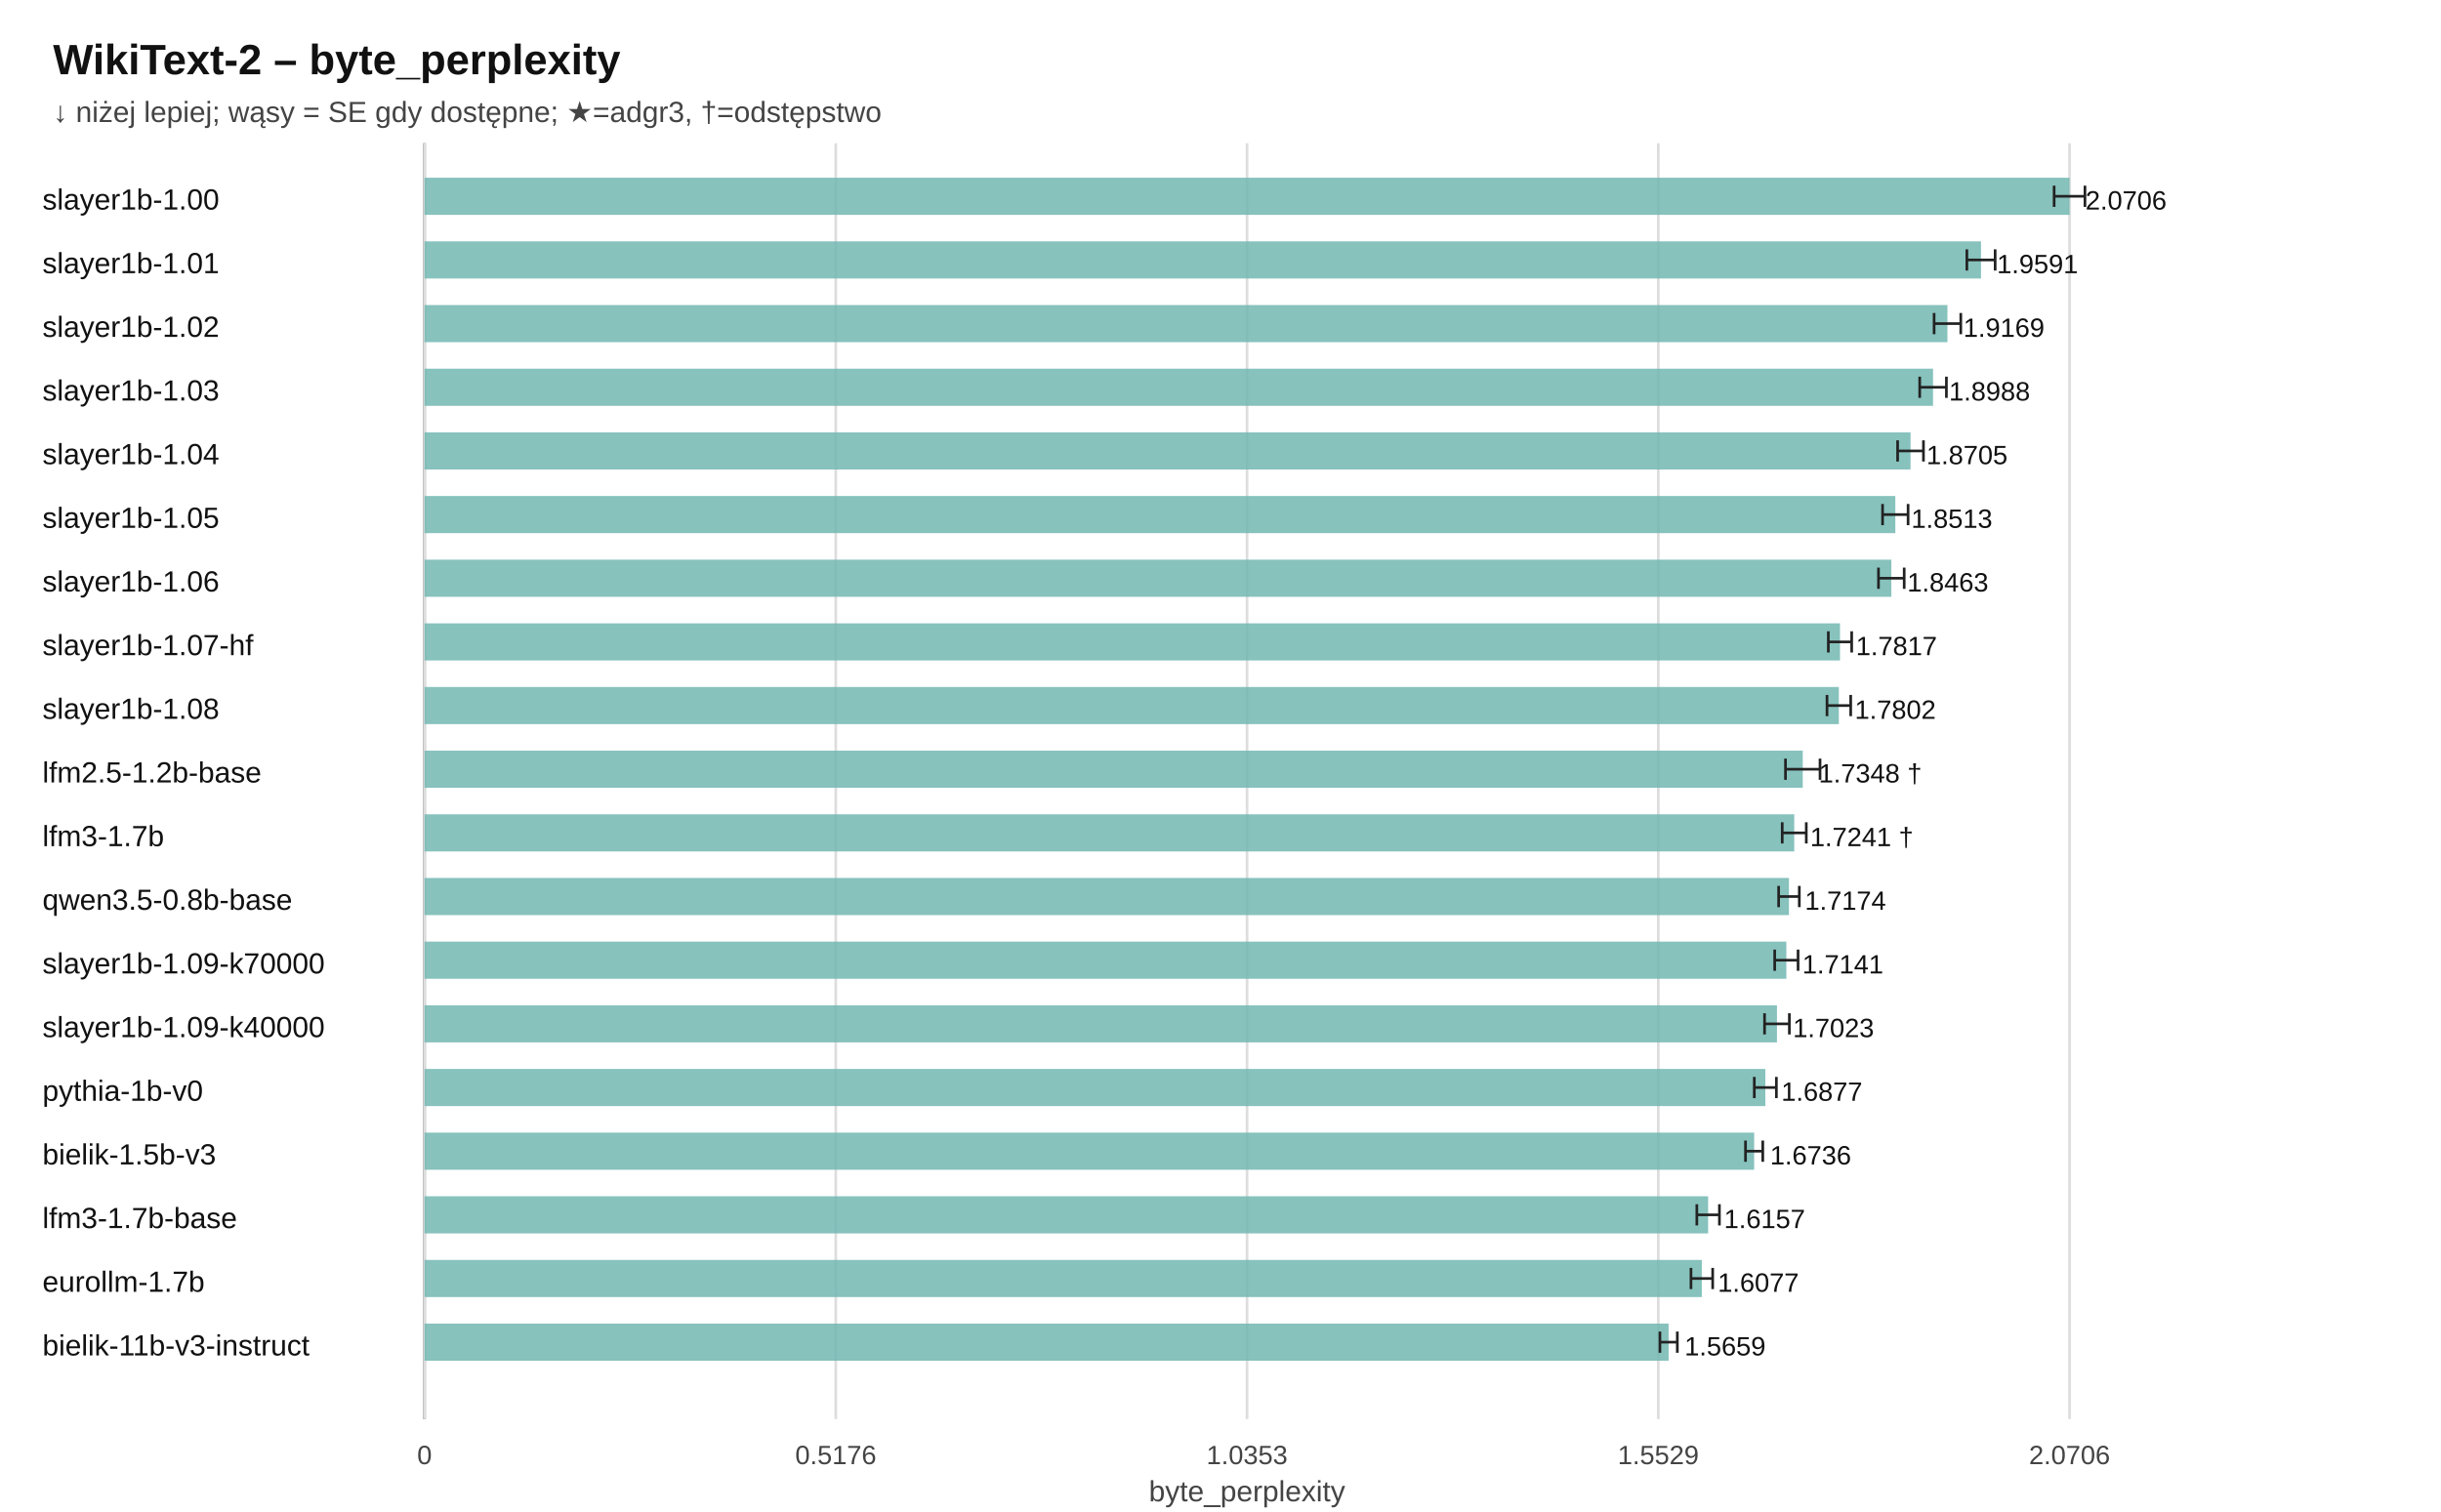
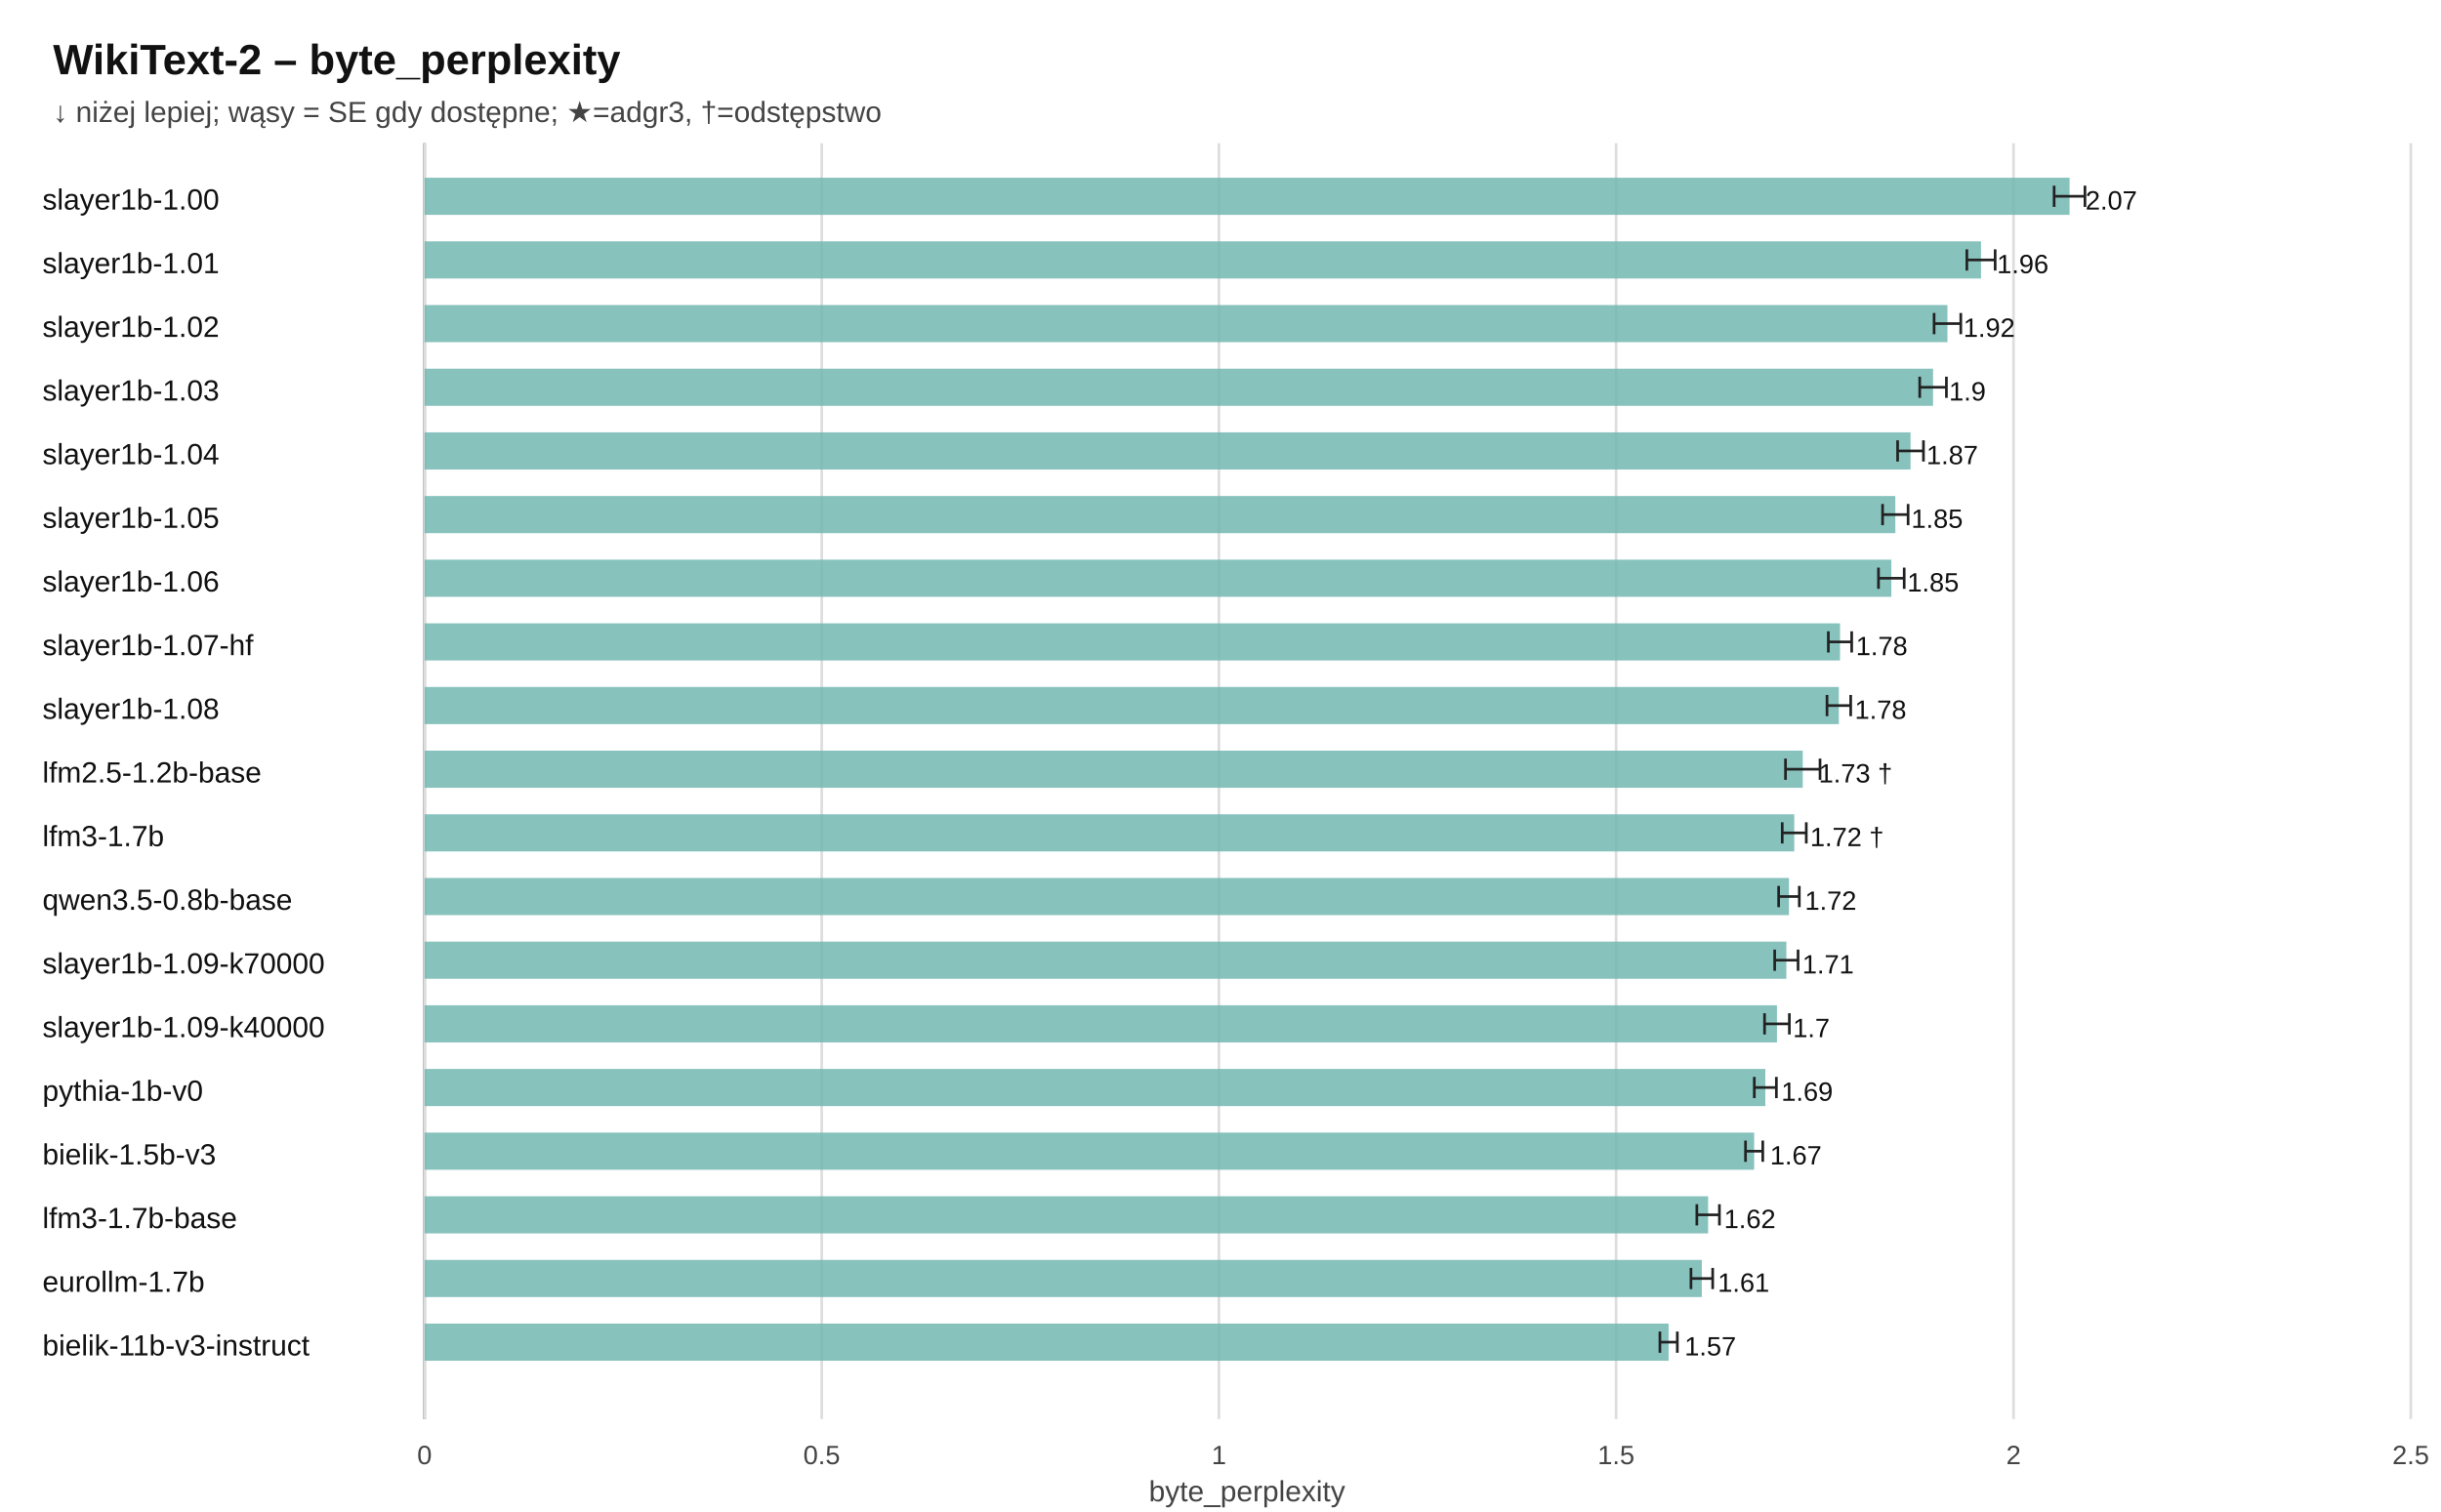
<svg xmlns="http://www.w3.org/2000/svg" width="920" height="570" viewBox="0 0 920 570" font-family="Arial, sans-serif">
  <rect width="100%" height="100%" fill="white" />
  <text x="20" y="28" font-size="16" font-weight="bold" fill="#111">WikiText-2 – byte_perplexity</text>
  <text x="20" y="46" font-size="11" fill="#444">↓ niżej lepiej; wąsy = SE gdy dostępne; ★=adgr3, †=odstępstwo</text>
  <line x1="160" y1="54" x2="160" y2="535" stroke="#555" />
  <line x1="160.0" y1="54" x2="160.0" y2="535" stroke="#ddd" />
  <text x="160.0" y="552" font-size="10" text-anchor="middle" fill="#444">0</text>
-   <line x1="315.0" y1="54" x2="315.0" y2="535" stroke="#ddd" />
-   <text x="315.0" y="552" font-size="10" text-anchor="middle" fill="#444">0.5176</text>
-   <line x1="470.0" y1="54" x2="470.0" y2="535" stroke="#ddd" />
-   <text x="470.0" y="552" font-size="10" text-anchor="middle" fill="#444">1.0353</text>
-   <line x1="625.0" y1="54" x2="625.0" y2="535" stroke="#ddd" />
-   <text x="625.0" y="552" font-size="10" text-anchor="middle" fill="#444">1.5529</text>
-   <line x1="780.0" y1="54" x2="780.0" y2="535" stroke="#ddd" />
-   <text x="780.0" y="552" font-size="10" text-anchor="middle" fill="#444">2.0706</text>
+   <line x1="309.7" y1="54" x2="309.7" y2="535" stroke="#ddd" />
+   <text x="309.7" y="552" font-size="10" text-anchor="middle" fill="#444">0.5</text>
+   <line x1="459.4" y1="54" x2="459.4" y2="535" stroke="#ddd" />
+   <text x="459.4" y="552" font-size="10" text-anchor="middle" fill="#444">1</text>
+   <line x1="609.1" y1="54" x2="609.1" y2="535" stroke="#ddd" />
+   <text x="609.1" y="552" font-size="10" text-anchor="middle" fill="#444">1.5</text>
+   <line x1="758.9" y1="54" x2="758.9" y2="535" stroke="#ddd" />
+   <text x="758.9" y="552" font-size="10" text-anchor="middle" fill="#444">2</text>
+   <line x1="908.6" y1="54" x2="908.6" y2="535" stroke="#ddd" />
+   <text x="908.6" y="552" font-size="10" text-anchor="middle" fill="#444">2.5</text>
  <text x="470.0" y="566" font-size="11" text-anchor="middle" fill="#444">byte_perplexity</text>
  <text x="16" y="79" font-size="11" fill="#111">slayer1b-1.00</text>
  <rect x="160" y="67" width="620.00" height="14" fill="#72b7b2" opacity="0.85" />
  <line x1="774.19" y1="74" x2="785.81" y2="74" stroke="#222" />
  <line x1="774.19" y1="70" x2="774.19" y2="78" stroke="#222" />
  <line x1="785.81" y1="70" x2="785.81" y2="78" stroke="#222" />
-   <text x="786.00" y="79" font-size="10" fill="#111">2.0706</text>
+   <text x="786.00" y="79" font-size="10" fill="#111">2.07</text>
  <text x="16" y="103" font-size="11" fill="#111">slayer1b-1.01</text>
  <rect x="160" y="91" width="586.63" height="14" fill="#72b7b2" opacity="0.85" />
  <line x1="741.30" y1="98" x2="751.96" y2="98" stroke="#222" />
  <line x1="741.30" y1="94" x2="741.30" y2="102" stroke="#222" />
  <line x1="751.96" y1="94" x2="751.96" y2="102" stroke="#222" />
-   <text x="752.63" y="103" font-size="10" fill="#111">1.9591</text>
+   <text x="752.63" y="103" font-size="10" fill="#111">1.96</text>
  <text x="16" y="127" font-size="11" fill="#111">slayer1b-1.02</text>
  <rect x="160" y="115" width="573.98" height="14" fill="#72b7b2" opacity="0.85" />
  <line x1="728.95" y1="122" x2="739.01" y2="122" stroke="#222" />
  <line x1="728.95" y1="118" x2="728.95" y2="126" stroke="#222" />
  <line x1="739.01" y1="118" x2="739.01" y2="126" stroke="#222" />
-   <text x="739.98" y="127" font-size="10" fill="#111">1.9169</text>
+   <text x="739.98" y="127" font-size="10" fill="#111">1.92</text>
  <text x="16" y="151" font-size="11" fill="#111">slayer1b-1.03</text>
  <rect x="160" y="139" width="568.56" height="14" fill="#72b7b2" opacity="0.85" />
  <line x1="723.53" y1="146" x2="733.59" y2="146" stroke="#222" />
  <line x1="723.53" y1="142" x2="723.53" y2="150" stroke="#222" />
  <line x1="733.59" y1="142" x2="733.59" y2="150" stroke="#222" />
-   <text x="734.56" y="151" font-size="10" fill="#111">1.8988</text>
+   <text x="734.56" y="151" font-size="10" fill="#111">1.9</text>
  <text x="16" y="175" font-size="11" fill="#111">slayer1b-1.04</text>
  <rect x="160" y="163" width="560.07" height="14" fill="#72b7b2" opacity="0.85" />
  <line x1="715.20" y1="170" x2="724.94" y2="170" stroke="#222" />
  <line x1="715.20" y1="166" x2="715.20" y2="174" stroke="#222" />
  <line x1="724.94" y1="166" x2="724.94" y2="174" stroke="#222" />
-   <text x="726.07" y="175" font-size="10" fill="#111">1.8705</text>
+   <text x="726.07" y="175" font-size="10" fill="#111">1.87</text>
  <text x="16" y="199" font-size="11" fill="#111">slayer1b-1.05</text>
  <rect x="160" y="187" width="554.34" height="14" fill="#72b7b2" opacity="0.85" />
  <line x1="709.53" y1="194" x2="719.15" y2="194" stroke="#222" />
  <line x1="709.53" y1="190" x2="709.53" y2="198" stroke="#222" />
  <line x1="719.15" y1="190" x2="719.15" y2="198" stroke="#222" />
-   <text x="720.34" y="199" font-size="10" fill="#111">1.8513</text>
+   <text x="720.34" y="199" font-size="10" fill="#111">1.85</text>
  <text x="16" y="223" font-size="11" fill="#111">slayer1b-1.06</text>
  <rect x="160" y="211" width="552.84" height="14" fill="#72b7b2" opacity="0.85" />
  <line x1="707.99" y1="218" x2="717.68" y2="218" stroke="#222" />
  <line x1="707.99" y1="214" x2="707.99" y2="222" stroke="#222" />
  <line x1="717.68" y1="214" x2="717.68" y2="222" stroke="#222" />
-   <text x="718.84" y="223" font-size="10" fill="#111">1.8463</text>
+   <text x="718.84" y="223" font-size="10" fill="#111">1.85</text>
  <text x="16" y="247" font-size="11" fill="#111">slayer1b-1.07-hf</text>
  <rect x="160" y="235" width="533.49" height="14" fill="#72b7b2" opacity="0.85" />
  <line x1="689.09" y1="242" x2="697.89" y2="242" stroke="#222" />
  <line x1="689.09" y1="238" x2="689.09" y2="246" stroke="#222" />
  <line x1="697.89" y1="238" x2="697.89" y2="246" stroke="#222" />
-   <text x="699.49" y="247" font-size="10" fill="#111">1.7817</text>
+   <text x="699.49" y="247" font-size="10" fill="#111">1.78</text>
  <text x="16" y="271" font-size="11" fill="#111">slayer1b-1.08</text>
  <rect x="160" y="259" width="533.05" height="14" fill="#72b7b2" opacity="0.85" />
  <line x1="688.59" y1="266" x2="697.52" y2="266" stroke="#222" />
  <line x1="688.59" y1="262" x2="688.59" y2="270" stroke="#222" />
  <line x1="697.52" y1="262" x2="697.52" y2="270" stroke="#222" />
-   <text x="699.05" y="271" font-size="10" fill="#111">1.7802</text>
+   <text x="699.05" y="271" font-size="10" fill="#111">1.78</text>
  <text x="16" y="295" font-size="11" fill="#111">lfm2.5-1.2b-base</text>
  <rect x="160" y="283" width="519.45" height="14" fill="#72b7b2" opacity="0.85" />
  <line x1="672.94" y1="290" x2="685.96" y2="290" stroke="#222" />
  <line x1="672.94" y1="286" x2="672.94" y2="294" stroke="#222" />
  <line x1="685.96" y1="286" x2="685.96" y2="294" stroke="#222" />
-   <text x="685.45" y="295" font-size="10" fill="#111">1.7348 †</text>
+   <text x="685.45" y="295" font-size="10" fill="#111">1.73 †</text>
  <text x="16" y="319" font-size="11" fill="#111">lfm3-1.7b</text>
  <rect x="160" y="307" width="516.24" height="14" fill="#72b7b2" opacity="0.85" />
  <line x1="671.71" y1="314" x2="680.78" y2="314" stroke="#222" />
  <line x1="671.71" y1="310" x2="671.71" y2="318" stroke="#222" />
  <line x1="680.78" y1="310" x2="680.78" y2="318" stroke="#222" />
-   <text x="682.24" y="319" font-size="10" fill="#111">1.7241 †</text>
+   <text x="682.24" y="319" font-size="10" fill="#111">1.72 †</text>
  <text x="16" y="343" font-size="11" fill="#111">qwen3.5-0.8b-base</text>
  <rect x="160" y="331" width="514.25" height="14" fill="#72b7b2" opacity="0.85" />
  <line x1="670.36" y1="338" x2="678.15" y2="338" stroke="#222" />
  <line x1="670.36" y1="334" x2="670.36" y2="342" stroke="#222" />
  <line x1="678.15" y1="334" x2="678.15" y2="342" stroke="#222" />
-   <text x="680.25" y="343" font-size="10" fill="#111">1.7174</text>
+   <text x="680.25" y="343" font-size="10" fill="#111">1.72</text>
  <text x="16" y="367" font-size="11" fill="#111">slayer1b-1.09-k70000</text>
  <rect x="160" y="355" width="513.27" height="14" fill="#72b7b2" opacity="0.85" />
  <line x1="668.87" y1="362" x2="677.68" y2="362" stroke="#222" />
  <line x1="668.87" y1="358" x2="668.87" y2="366" stroke="#222" />
  <line x1="677.68" y1="358" x2="677.68" y2="366" stroke="#222" />
-   <text x="679.27" y="367" font-size="10" fill="#111">1.7141</text>
+   <text x="679.27" y="367" font-size="10" fill="#111">1.71</text>
  <text x="16" y="391" font-size="11" fill="#111">slayer1b-1.09-k40000</text>
  <rect x="160" y="379" width="509.73" height="14" fill="#72b7b2" opacity="0.85" />
  <line x1="665.05" y1="386" x2="674.40" y2="386" stroke="#222" />
  <line x1="665.05" y1="382" x2="665.05" y2="390" stroke="#222" />
  <line x1="674.40" y1="382" x2="674.40" y2="390" stroke="#222" />
-   <text x="675.73" y="391" font-size="10" fill="#111">1.7023</text>
+   <text x="675.73" y="391" font-size="10" fill="#111">1.7</text>
  <text x="16" y="415" font-size="11" fill="#111">pythia-1b-v0</text>
  <rect x="160" y="403" width="505.35" height="14" fill="#72b7b2" opacity="0.85" />
  <line x1="661.19" y1="410" x2="669.51" y2="410" stroke="#222" />
  <line x1="661.19" y1="406" x2="661.19" y2="414" stroke="#222" />
  <line x1="669.51" y1="406" x2="669.51" y2="414" stroke="#222" />
-   <text x="671.35" y="415" font-size="10" fill="#111">1.6877</text>
+   <text x="671.35" y="415" font-size="10" fill="#111">1.69</text>
  <text x="16" y="439" font-size="11" fill="#111">bielik-1.5b-v3</text>
  <rect x="160" y="427" width="501.13" height="14" fill="#72b7b2" opacity="0.85" />
  <line x1="657.87" y1="434" x2="664.38" y2="434" stroke="#222" />
  <line x1="657.87" y1="430" x2="657.87" y2="438" stroke="#222" />
  <line x1="664.38" y1="430" x2="664.38" y2="438" stroke="#222" />
-   <text x="667.13" y="439" font-size="10" fill="#111">1.6736</text>
+   <text x="667.13" y="439" font-size="10" fill="#111">1.67</text>
  <text x="16" y="463" font-size="11" fill="#111">lfm3-1.7b-base</text>
  <rect x="160" y="451" width="483.78" height="14" fill="#72b7b2" opacity="0.85" />
  <line x1="639.53" y1="458" x2="648.04" y2="458" stroke="#222" />
  <line x1="639.53" y1="454" x2="639.53" y2="462" stroke="#222" />
  <line x1="648.04" y1="454" x2="648.04" y2="462" stroke="#222" />
-   <text x="649.78" y="463" font-size="10" fill="#111">1.6157</text>
+   <text x="649.78" y="463" font-size="10" fill="#111">1.62</text>
  <text x="16" y="487" font-size="11" fill="#111">eurollm-1.7b</text>
  <rect x="160" y="475" width="481.41" height="14" fill="#72b7b2" opacity="0.85" />
  <line x1="637.32" y1="482" x2="645.50" y2="482" stroke="#222" />
  <line x1="637.32" y1="478" x2="637.32" y2="486" stroke="#222" />
  <line x1="645.50" y1="478" x2="645.50" y2="486" stroke="#222" />
-   <text x="647.41" y="487" font-size="10" fill="#111">1.6077</text>
+   <text x="647.41" y="487" font-size="10" fill="#111">1.61</text>
  <text x="16" y="511" font-size="11" fill="#111">bielik-11b-v3-instruct</text>
  <rect x="160" y="499" width="468.89" height="14" fill="#72b7b2" opacity="0.85" />
  <line x1="625.61" y1="506" x2="632.18" y2="506" stroke="#222" />
  <line x1="625.61" y1="502" x2="625.61" y2="510" stroke="#222" />
  <line x1="632.18" y1="502" x2="632.18" y2="510" stroke="#222" />
-   <text x="634.89" y="511" font-size="10" fill="#111">1.5659</text>
+   <text x="634.89" y="511" font-size="10" fill="#111">1.57</text>
</svg>
